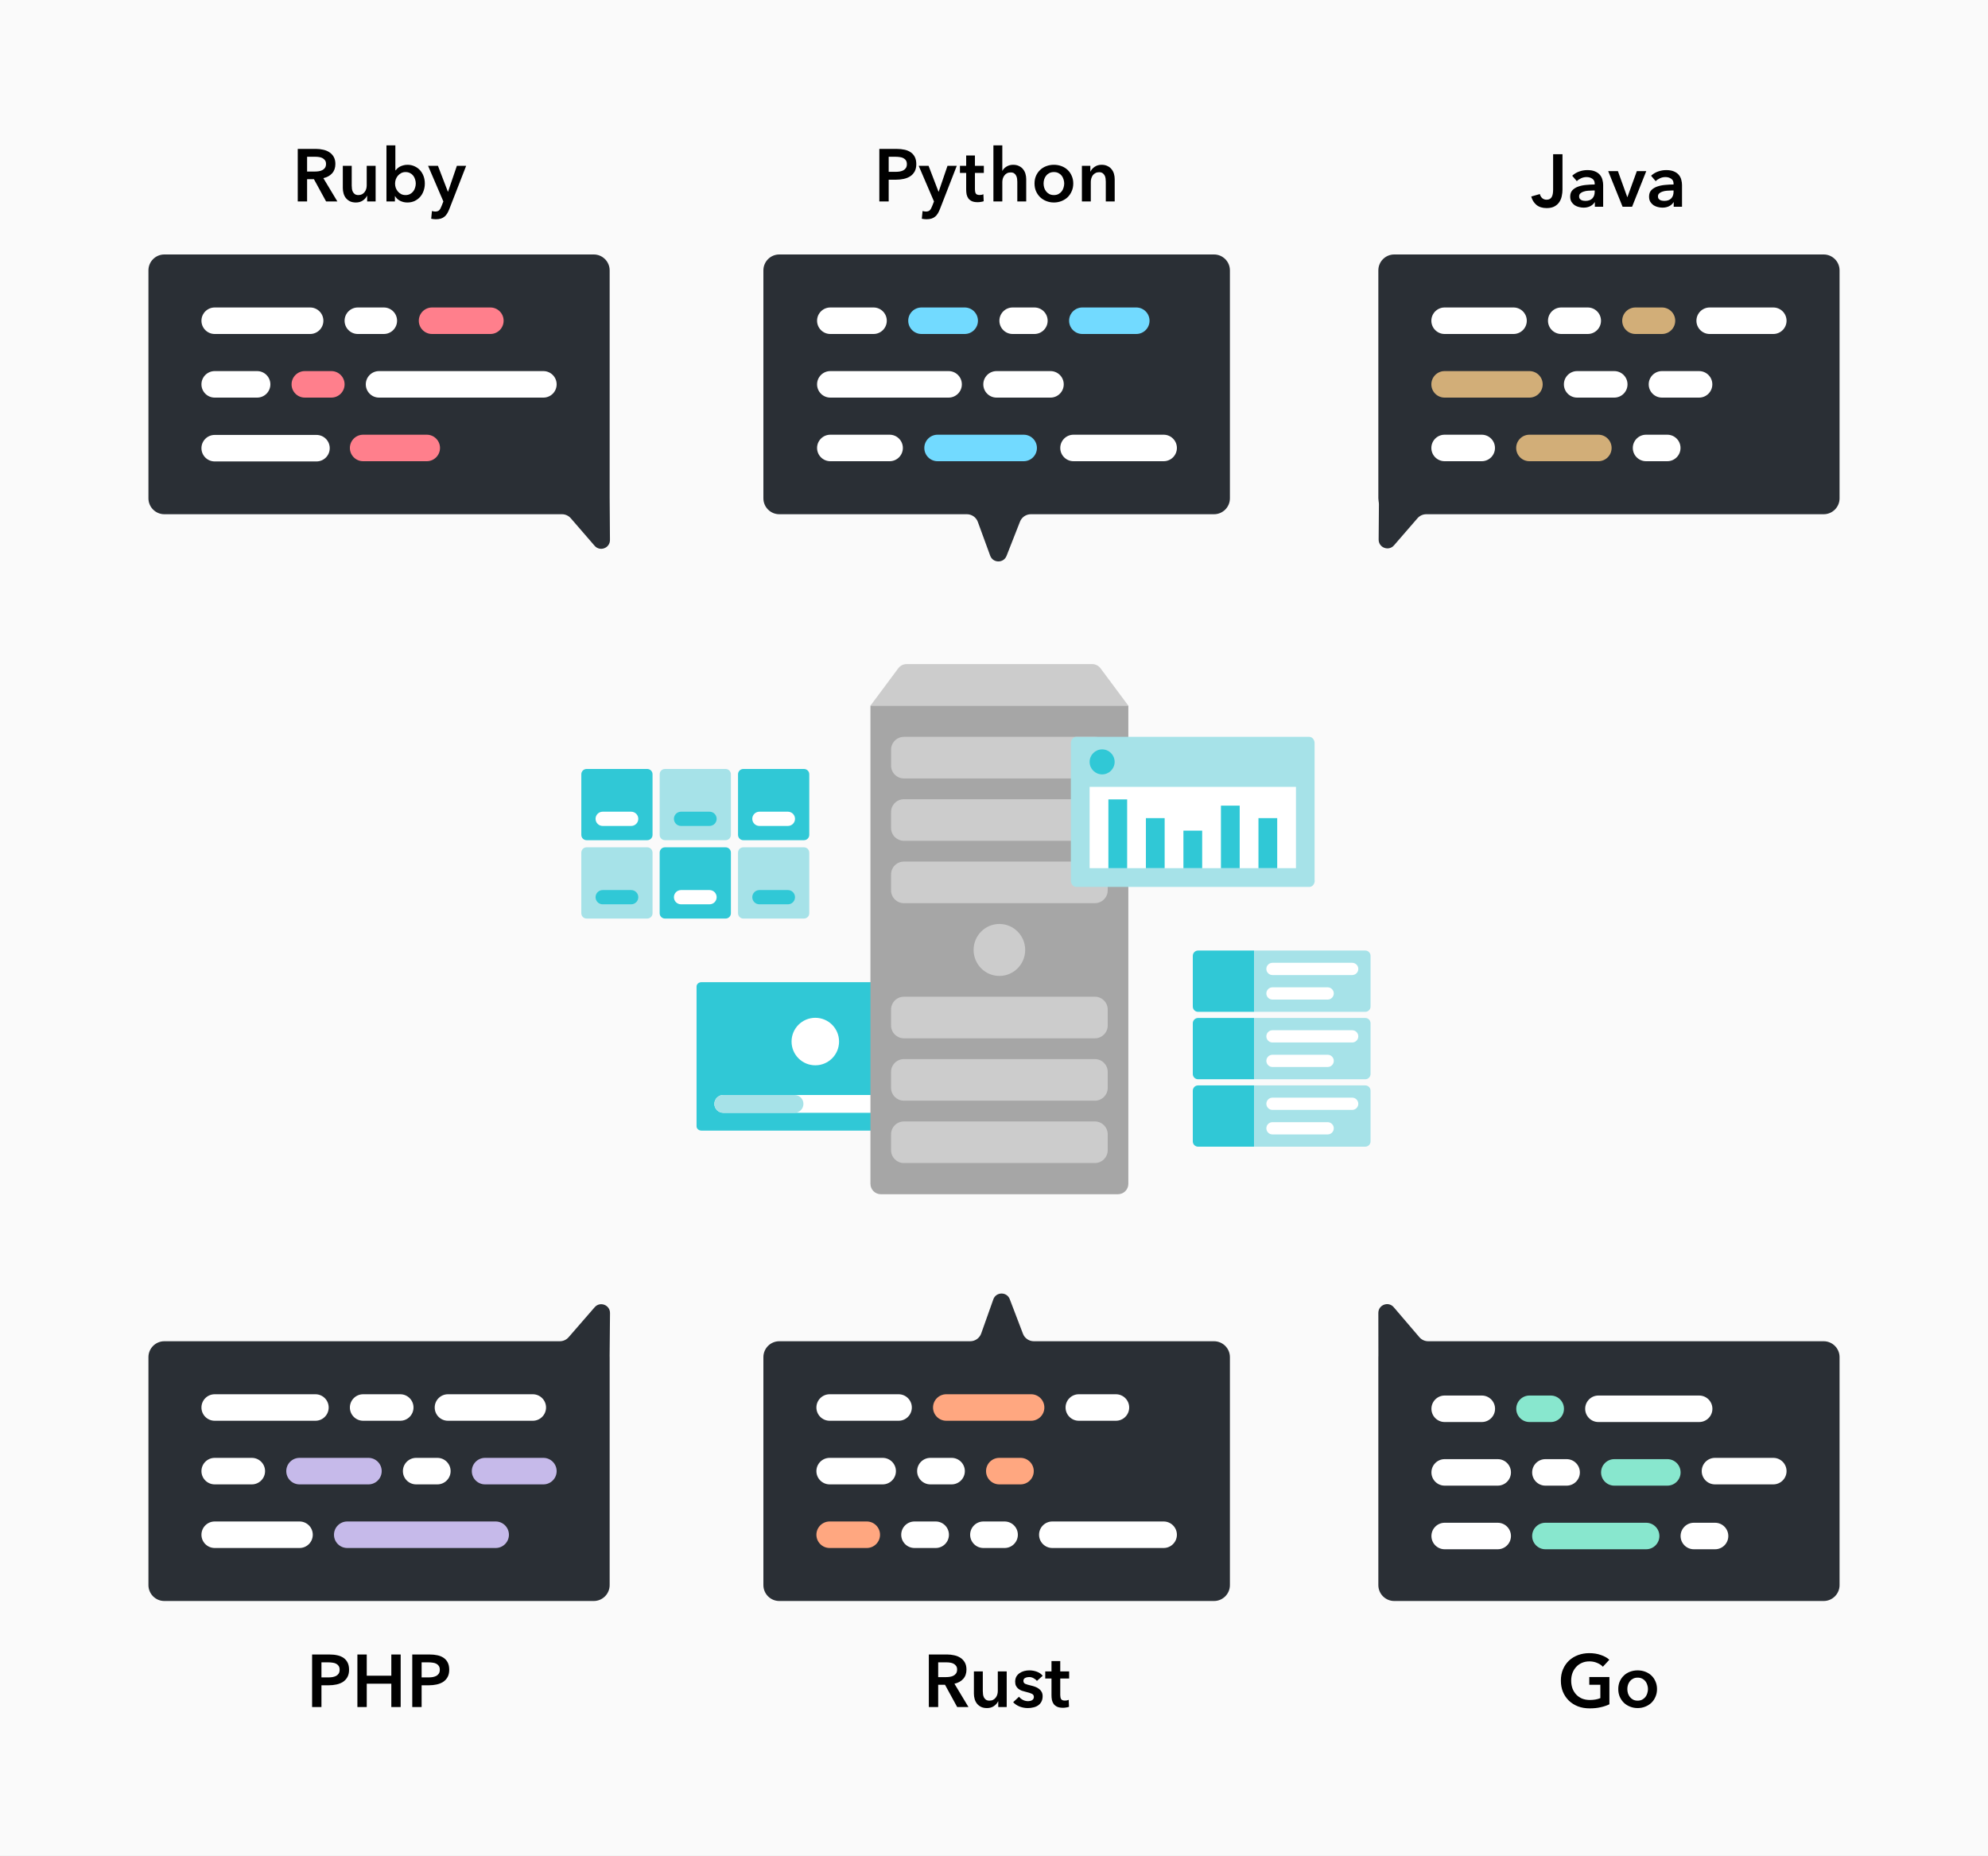
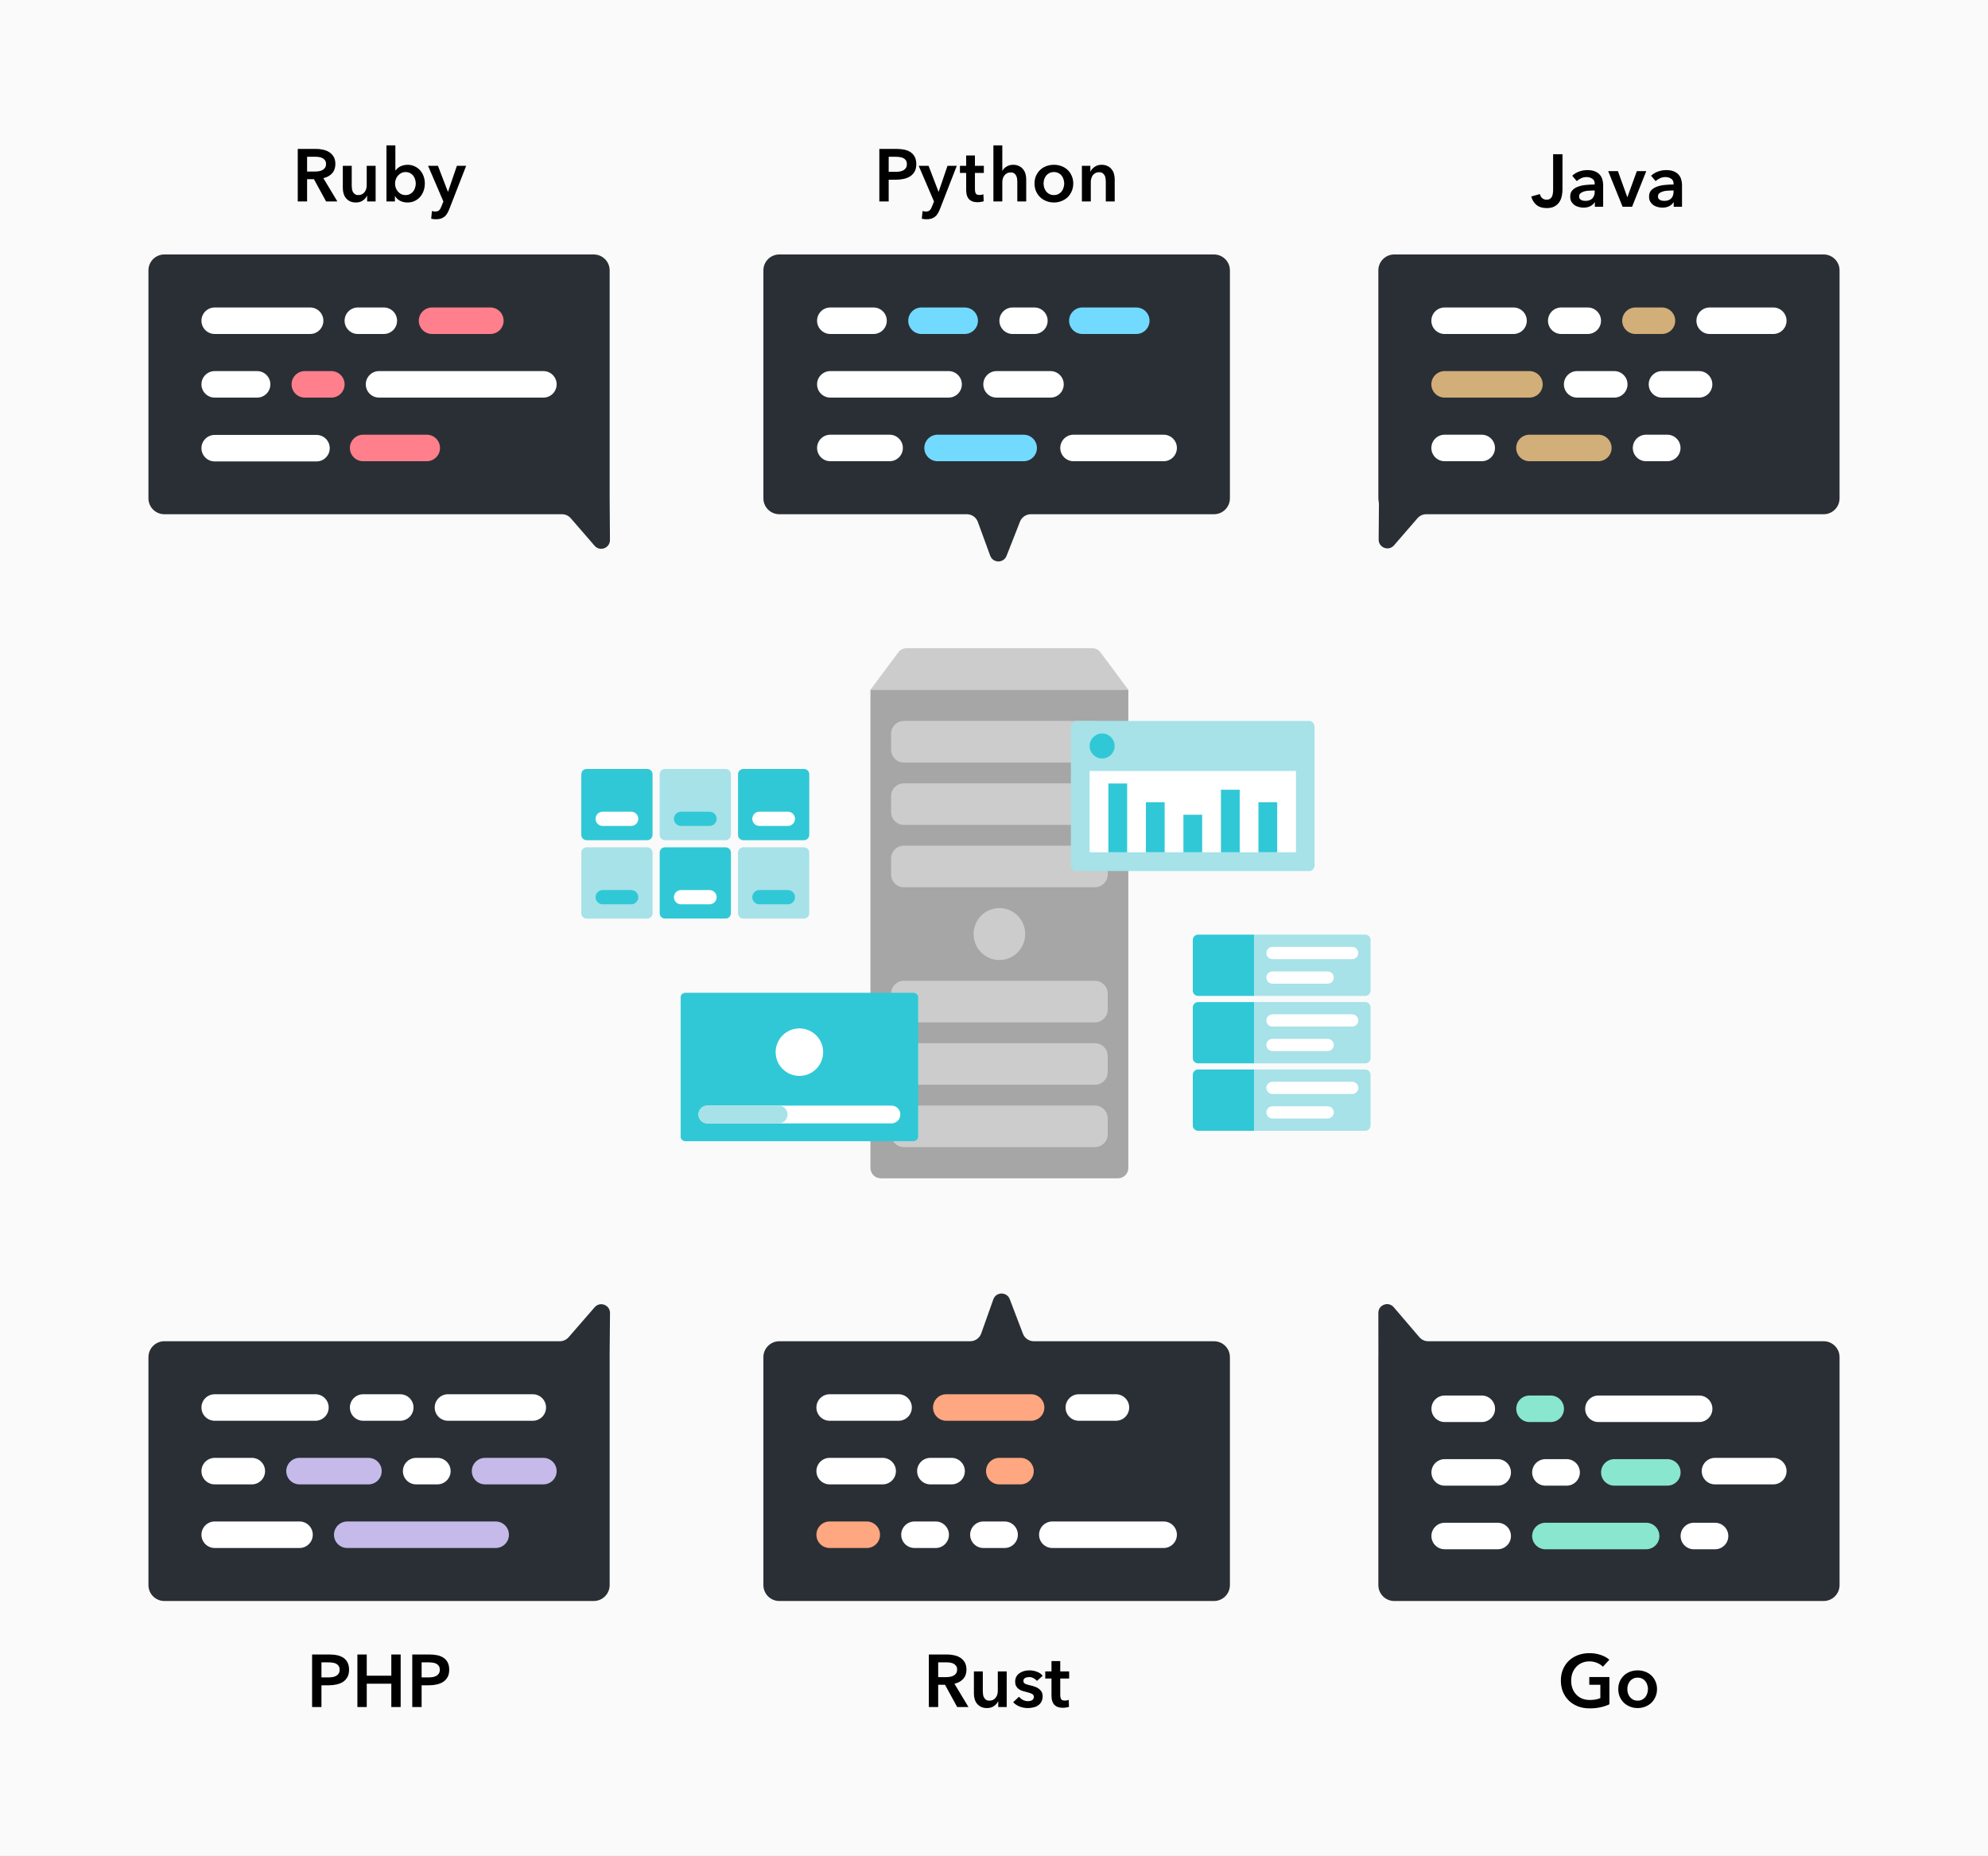
<svg xmlns="http://www.w3.org/2000/svg" width="375" height="350" viewBox="0 0 375 350" fill="none">
  <rect width="375" height="350" fill="#FAFAFA" />
  <path d="M56.165 28.088H59.609C60.076 28.088 60.529 28.139 60.967 28.242C61.406 28.335 61.793 28.494 62.129 28.718C62.475 28.942 62.75 29.236 62.955 29.6C63.161 29.964 63.263 30.407 63.263 30.93C63.263 31.649 63.058 32.237 62.647 32.694C62.246 33.142 61.695 33.445 60.995 33.604L63.641 38H61.513L59.217 33.8H57.929V38H56.165V28.088ZM59.371 32.358C59.623 32.358 59.875 32.339 60.127 32.302C60.379 32.265 60.603 32.195 60.799 32.092C61.005 31.989 61.173 31.845 61.303 31.658C61.434 31.462 61.499 31.215 61.499 30.916C61.499 30.645 61.439 30.426 61.317 30.258C61.196 30.081 61.042 29.941 60.855 29.838C60.669 29.735 60.454 29.665 60.211 29.628C59.978 29.591 59.749 29.572 59.525 29.572H57.929V32.358H59.371ZM70.854 38H69.258V36.922H69.23C69.081 37.258 68.819 37.557 68.446 37.818C68.082 38.07 67.648 38.196 67.144 38.196C66.705 38.196 66.327 38.121 66.01 37.972C65.702 37.813 65.445 37.608 65.24 37.356C65.044 37.104 64.899 36.815 64.806 36.488C64.713 36.161 64.666 35.825 64.666 35.48V31.28H66.346V35.004C66.346 35.2 66.36 35.405 66.388 35.62C66.416 35.835 66.477 36.031 66.57 36.208C66.663 36.376 66.789 36.516 66.948 36.628C67.116 36.74 67.335 36.796 67.606 36.796C67.867 36.796 68.096 36.745 68.292 36.642C68.497 36.53 68.66 36.39 68.782 36.222C68.912 36.054 69.01 35.863 69.076 35.648C69.141 35.424 69.174 35.2 69.174 34.976V31.28H70.854V38ZM74.578 27.416V32.134H74.62C74.704 32.022 74.812 31.905 74.942 31.784C75.073 31.663 75.227 31.551 75.404 31.448C75.591 31.345 75.806 31.261 76.048 31.196C76.291 31.121 76.566 31.084 76.874 31.084C77.35 31.084 77.789 31.177 78.19 31.364C78.592 31.541 78.937 31.789 79.226 32.106C79.516 32.423 79.74 32.797 79.898 33.226C80.057 33.655 80.136 34.117 80.136 34.612C80.136 35.107 80.057 35.573 79.898 36.012C79.749 36.441 79.53 36.819 79.24 37.146C78.96 37.463 78.615 37.72 78.204 37.916C77.803 38.103 77.346 38.196 76.832 38.196C76.356 38.196 75.908 38.093 75.488 37.888C75.078 37.683 74.756 37.384 74.522 36.992H74.494V38H72.898V27.416H74.578ZM78.428 34.612C78.428 34.351 78.386 34.094 78.302 33.842C78.228 33.581 78.111 33.347 77.952 33.142C77.794 32.937 77.593 32.773 77.35 32.652C77.108 32.521 76.823 32.456 76.496 32.456C76.188 32.456 75.913 32.521 75.67 32.652C75.428 32.783 75.218 32.951 75.04 33.156C74.872 33.361 74.742 33.595 74.648 33.856C74.564 34.117 74.522 34.379 74.522 34.64C74.522 34.901 74.564 35.163 74.648 35.424C74.742 35.676 74.872 35.905 75.04 36.11C75.218 36.315 75.428 36.483 75.67 36.614C75.913 36.735 76.188 36.796 76.496 36.796C76.823 36.796 77.108 36.731 77.35 36.6C77.593 36.469 77.794 36.301 77.952 36.096C78.111 35.891 78.228 35.657 78.302 35.396C78.386 35.135 78.428 34.873 78.428 34.612ZM80.749 31.28H82.611L84.487 36.166H84.515L86.181 31.28H87.931L84.753 39.442C84.632 39.75 84.501 40.021 84.361 40.254C84.221 40.497 84.053 40.697 83.857 40.856C83.661 41.024 83.428 41.15 83.157 41.234C82.896 41.318 82.578 41.36 82.205 41.36C82.065 41.36 81.92 41.351 81.771 41.332C81.631 41.323 81.486 41.299 81.337 41.262L81.477 39.806C81.589 39.843 81.696 39.867 81.799 39.876C81.911 39.895 82.014 39.904 82.107 39.904C82.284 39.904 82.434 39.881 82.555 39.834C82.676 39.797 82.779 39.731 82.863 39.638C82.947 39.554 83.022 39.447 83.087 39.316C83.152 39.185 83.222 39.031 83.297 38.854L83.633 38L80.749 31.28Z" fill="black" />
  <path d="M58.872 312.088H62.106C62.676 312.088 63.189 312.139 63.646 312.242C64.104 312.345 64.496 312.513 64.822 312.746C65.149 312.979 65.401 313.278 65.578 313.642C65.756 314.006 65.844 314.445 65.844 314.958C65.844 315.509 65.742 315.971 65.536 316.344C65.331 316.717 65.051 317.021 64.696 317.254C64.351 317.478 63.945 317.641 63.478 317.744C63.012 317.847 62.517 317.898 61.994 317.898H60.636V322H58.872V312.088ZM61.868 316.414C62.158 316.414 62.433 316.395 62.694 316.358C62.956 316.311 63.189 316.237 63.394 316.134C63.6 316.022 63.763 315.873 63.884 315.686C64.006 315.499 64.066 315.257 64.066 314.958C64.066 314.669 64.006 314.435 63.884 314.258C63.763 314.071 63.6 313.927 63.394 313.824C63.198 313.721 62.97 313.656 62.708 313.628C62.456 313.591 62.195 313.572 61.924 313.572H60.636V316.414H61.868ZM67.417 312.088H69.181V316.092H73.815V312.088H75.579V322H73.815V317.604H69.181V322H67.417V312.088ZM77.767 312.088H81.001C81.57 312.088 82.084 312.139 82.541 312.242C82.998 312.345 83.39 312.513 83.717 312.746C84.043 312.979 84.296 313.278 84.473 313.642C84.65 314.006 84.739 314.445 84.739 314.958C84.739 315.509 84.636 315.971 84.431 316.344C84.225 316.717 83.945 317.021 83.591 317.254C83.246 317.478 82.84 317.641 82.373 317.744C81.906 317.847 81.412 317.898 80.889 317.898H79.531V322H77.767V312.088ZM80.763 316.414C81.052 316.414 81.328 316.395 81.589 316.358C81.85 316.311 82.084 316.237 82.289 316.134C82.494 316.022 82.657 315.873 82.779 315.686C82.9 315.499 82.961 315.257 82.961 314.958C82.961 314.669 82.9 314.435 82.779 314.258C82.657 314.071 82.494 313.927 82.289 313.824C82.093 313.721 81.864 313.656 81.603 313.628C81.351 313.591 81.09 313.572 80.819 313.572H79.531V316.414H80.763Z" fill="black" />
  <path d="M165.871 28.088H169.105C169.674 28.088 170.188 28.139 170.645 28.242C171.102 28.345 171.494 28.513 171.821 28.746C172.148 28.979 172.4 29.278 172.577 29.642C172.754 30.006 172.843 30.445 172.843 30.958C172.843 31.509 172.74 31.971 172.535 32.344C172.33 32.717 172.05 33.021 171.695 33.254C171.35 33.478 170.944 33.641 170.477 33.744C170.01 33.847 169.516 33.898 168.993 33.898H167.635V38H165.871V28.088ZM168.867 32.414C169.156 32.414 169.432 32.395 169.693 32.358C169.954 32.311 170.188 32.237 170.393 32.134C170.598 32.022 170.762 31.873 170.883 31.686C171.004 31.499 171.065 31.257 171.065 30.958C171.065 30.669 171.004 30.435 170.883 30.258C170.762 30.071 170.598 29.927 170.393 29.824C170.197 29.721 169.968 29.656 169.707 29.628C169.455 29.591 169.194 29.572 168.923 29.572H167.635V32.414H168.867ZM173.296 31.28H175.158L177.034 36.166H177.062L178.728 31.28H180.478L177.3 39.442C177.179 39.75 177.048 40.021 176.908 40.254C176.768 40.497 176.6 40.697 176.404 40.856C176.208 41.024 175.975 41.15 175.704 41.234C175.443 41.318 175.126 41.36 174.752 41.36C174.612 41.36 174.468 41.351 174.318 41.332C174.178 41.323 174.034 41.299 173.884 41.262L174.024 39.806C174.136 39.843 174.244 39.867 174.346 39.876C174.458 39.895 174.561 39.904 174.654 39.904C174.832 39.904 174.981 39.881 175.102 39.834C175.224 39.797 175.326 39.731 175.41 39.638C175.494 39.554 175.569 39.447 175.634 39.316C175.7 39.185 175.77 39.031 175.844 38.854L176.18 38L173.296 31.28ZM181.076 32.624V31.28H182.252V29.334H183.904V31.28H185.584V32.624H183.904V35.746C183.904 36.045 183.955 36.292 184.058 36.488C184.17 36.684 184.413 36.782 184.786 36.782C184.898 36.782 185.019 36.773 185.15 36.754C185.281 36.726 185.397 36.689 185.5 36.642L185.556 37.958C185.407 38.014 185.229 38.056 185.024 38.084C184.819 38.121 184.623 38.14 184.436 38.14C183.988 38.14 183.624 38.079 183.344 37.958C183.064 37.827 182.84 37.655 182.672 37.44C182.513 37.216 182.401 36.964 182.336 36.684C182.28 36.395 182.252 36.087 182.252 35.76V32.624H181.076ZM191.098 31.084C191.536 31.084 191.91 31.163 192.218 31.322C192.535 31.471 192.792 31.672 192.988 31.924C193.193 32.176 193.342 32.465 193.436 32.792C193.529 33.119 193.576 33.455 193.576 33.8V38H191.896V34.304C191.896 34.108 191.882 33.907 191.854 33.702C191.826 33.487 191.765 33.296 191.672 33.128C191.588 32.951 191.462 32.806 191.294 32.694C191.135 32.582 190.92 32.526 190.65 32.526C190.379 32.526 190.146 32.577 189.95 32.68C189.754 32.783 189.59 32.923 189.46 33.1C189.329 33.268 189.231 33.459 189.166 33.674C189.1 33.889 189.068 34.108 189.068 34.332V38H187.388V27.416H189.068V32.218H189.096C189.161 32.078 189.254 31.943 189.376 31.812C189.506 31.672 189.656 31.551 189.824 31.448C189.992 31.336 190.183 31.247 190.398 31.182C190.612 31.117 190.846 31.084 191.098 31.084ZM195.144 34.612C195.144 34.08 195.237 33.599 195.424 33.17C195.62 32.731 195.881 32.358 196.208 32.05C196.534 31.742 196.922 31.504 197.37 31.336C197.818 31.168 198.294 31.084 198.798 31.084C199.302 31.084 199.778 31.168 200.226 31.336C200.674 31.504 201.061 31.742 201.388 32.05C201.714 32.358 201.971 32.731 202.158 33.17C202.354 33.599 202.452 34.08 202.452 34.612C202.452 35.144 202.354 35.629 202.158 36.068C201.971 36.507 201.714 36.885 201.388 37.202C201.061 37.51 200.674 37.753 200.226 37.93C199.778 38.107 199.302 38.196 198.798 38.196C198.294 38.196 197.818 38.107 197.37 37.93C196.922 37.753 196.534 37.51 196.208 37.202C195.881 36.885 195.62 36.507 195.424 36.068C195.237 35.629 195.144 35.144 195.144 34.612ZM196.852 34.612C196.852 34.873 196.889 35.135 196.964 35.396C197.048 35.657 197.169 35.891 197.328 36.096C197.486 36.301 197.687 36.469 197.93 36.6C198.172 36.731 198.462 36.796 198.798 36.796C199.134 36.796 199.423 36.731 199.666 36.6C199.908 36.469 200.109 36.301 200.268 36.096C200.426 35.891 200.543 35.657 200.618 35.396C200.702 35.135 200.744 34.873 200.744 34.612C200.744 34.351 200.702 34.094 200.618 33.842C200.543 33.581 200.426 33.347 200.268 33.142C200.109 32.937 199.908 32.773 199.666 32.652C199.423 32.521 199.134 32.456 198.798 32.456C198.462 32.456 198.172 32.521 197.93 32.652C197.687 32.773 197.486 32.937 197.328 33.142C197.169 33.347 197.048 33.581 196.964 33.842C196.889 34.094 196.852 34.351 196.852 34.612ZM204.08 31.28H205.676V32.358H205.704C205.854 32.022 206.11 31.728 206.474 31.476C206.848 31.215 207.286 31.084 207.79 31.084C208.229 31.084 208.602 31.163 208.91 31.322C209.228 31.471 209.484 31.672 209.68 31.924C209.886 32.176 210.035 32.465 210.128 32.792C210.222 33.119 210.268 33.455 210.268 33.8V38H208.588V34.276C208.588 34.08 208.574 33.875 208.546 33.66C208.518 33.445 208.458 33.254 208.364 33.086C208.271 32.909 208.14 32.764 207.972 32.652C207.814 32.54 207.599 32.484 207.328 32.484C207.058 32.484 206.824 32.54 206.628 32.652C206.432 32.755 206.269 32.89 206.138 33.058C206.017 33.226 205.924 33.422 205.858 33.646C205.793 33.861 205.76 34.08 205.76 34.304V38H204.08V31.28Z" fill="black" />
  <path d="M175.208 312.088H178.652C179.119 312.088 179.572 312.139 180.01 312.242C180.449 312.335 180.836 312.494 181.172 312.718C181.518 312.942 181.793 313.236 181.998 313.6C182.204 313.964 182.306 314.407 182.306 314.93C182.306 315.649 182.101 316.237 181.69 316.694C181.289 317.142 180.738 317.445 180.038 317.604L182.684 322H180.556L178.26 317.8H176.972V322H175.208V312.088ZM178.414 316.358C178.666 316.358 178.918 316.339 179.17 316.302C179.422 316.265 179.646 316.195 179.842 316.092C180.048 315.989 180.216 315.845 180.346 315.658C180.477 315.462 180.542 315.215 180.542 314.916C180.542 314.645 180.482 314.426 180.36 314.258C180.239 314.081 180.085 313.941 179.898 313.838C179.712 313.735 179.497 313.665 179.254 313.628C179.021 313.591 178.792 313.572 178.568 313.572H176.972V316.358H178.414ZM189.897 322H188.301V320.922H188.273C188.124 321.258 187.862 321.557 187.489 321.818C187.125 322.07 186.691 322.196 186.187 322.196C185.748 322.196 185.37 322.121 185.053 321.972C184.745 321.813 184.488 321.608 184.283 321.356C184.087 321.104 183.942 320.815 183.849 320.488C183.756 320.161 183.709 319.825 183.709 319.48V315.28H185.389V319.004C185.389 319.2 185.403 319.405 185.431 319.62C185.459 319.835 185.52 320.031 185.613 320.208C185.706 320.376 185.832 320.516 185.991 320.628C186.159 320.74 186.378 320.796 186.649 320.796C186.91 320.796 187.139 320.745 187.335 320.642C187.54 320.53 187.704 320.39 187.825 320.222C187.956 320.054 188.054 319.863 188.119 319.648C188.184 319.424 188.217 319.2 188.217 318.976V315.28H189.897V322ZM195.595 317.072C195.446 316.876 195.241 316.708 194.979 316.568C194.718 316.419 194.433 316.344 194.125 316.344C193.855 316.344 193.607 316.4 193.383 316.512C193.159 316.624 193.047 316.811 193.047 317.072C193.047 317.333 193.169 317.52 193.411 317.632C193.663 317.735 194.027 317.842 194.503 317.954C194.755 318.01 195.007 318.085 195.259 318.178C195.521 318.271 195.754 318.397 195.959 318.556C196.174 318.705 196.347 318.897 196.477 319.13C196.608 319.354 196.673 319.629 196.673 319.956C196.673 320.367 196.594 320.717 196.435 321.006C196.286 321.286 196.081 321.515 195.819 321.692C195.567 321.869 195.269 321.995 194.923 322.07C194.587 322.154 194.237 322.196 193.873 322.196C193.351 322.196 192.842 322.103 192.347 321.916C191.853 321.72 191.442 321.445 191.115 321.09L192.221 320.054C192.408 320.297 192.651 320.497 192.949 320.656C193.248 320.815 193.579 320.894 193.943 320.894C194.065 320.894 194.186 320.88 194.307 320.852C194.438 320.824 194.555 320.782 194.657 320.726C194.769 320.661 194.858 320.577 194.923 320.474C194.989 320.371 195.021 320.245 195.021 320.096C195.021 319.816 194.891 319.615 194.629 319.494C194.377 319.373 193.995 319.251 193.481 319.13C193.229 319.074 192.982 319.004 192.739 318.92C192.506 318.827 192.296 318.71 192.109 318.57C191.923 318.421 191.773 318.239 191.661 318.024C191.549 317.809 191.493 317.543 191.493 317.226C191.493 316.853 191.568 316.531 191.717 316.26C191.876 315.989 192.081 315.77 192.333 315.602C192.585 315.425 192.87 315.294 193.187 315.21C193.505 315.126 193.831 315.084 194.167 315.084C194.653 315.084 195.124 315.168 195.581 315.336C196.048 315.504 196.417 315.761 196.687 316.106L195.595 317.072ZM197.168 316.624V315.28H198.344V313.334H199.996V315.28H201.676V316.624H199.996V319.746C199.996 320.045 200.047 320.292 200.15 320.488C200.262 320.684 200.505 320.782 200.878 320.782C200.99 320.782 201.111 320.773 201.242 320.754C201.373 320.726 201.489 320.689 201.592 320.642L201.648 321.958C201.499 322.014 201.321 322.056 201.116 322.084C200.911 322.121 200.715 322.14 200.528 322.14C200.08 322.14 199.716 322.079 199.436 321.958C199.156 321.827 198.932 321.655 198.764 321.44C198.605 321.216 198.493 320.964 198.428 320.684C198.372 320.395 198.344 320.087 198.344 319.76V316.624H197.168Z" fill="black" />
  <path d="M294.733 35.794C294.733 36.158 294.691 36.541 294.607 36.942C294.532 37.343 294.387 37.717 294.173 38.062C293.958 38.407 293.655 38.692 293.263 38.916C292.871 39.14 292.367 39.252 291.751 39.252C290.948 39.252 290.304 39.051 289.819 38.65C289.343 38.249 289.016 37.721 288.839 37.068L290.463 36.606C290.547 36.933 290.701 37.194 290.925 37.39C291.149 37.577 291.415 37.67 291.723 37.67C291.975 37.67 292.18 37.623 292.339 37.53C292.507 37.437 292.633 37.306 292.717 37.138C292.81 36.961 292.875 36.755 292.913 36.522C292.95 36.279 292.969 36.018 292.969 35.738V29.088H294.733V35.794ZM300.839 38.146H300.797C300.629 38.445 300.359 38.692 299.985 38.888C299.612 39.075 299.187 39.168 298.711 39.168C298.441 39.168 298.156 39.131 297.857 39.056C297.568 38.991 297.297 38.879 297.045 38.72C296.803 38.552 296.597 38.337 296.429 38.076C296.271 37.805 296.191 37.474 296.191 37.082C296.191 36.578 296.331 36.177 296.611 35.878C296.901 35.579 297.269 35.351 297.717 35.192C298.165 35.033 298.66 34.931 299.201 34.884C299.752 34.828 300.289 34.8 300.811 34.8V34.632C300.811 34.212 300.657 33.904 300.349 33.708C300.051 33.503 299.691 33.4 299.271 33.4C298.917 33.4 298.576 33.475 298.249 33.624C297.923 33.773 297.652 33.955 297.437 34.17L296.569 33.148C296.952 32.793 297.391 32.527 297.885 32.35C298.389 32.173 298.898 32.084 299.411 32.084C300.009 32.084 300.499 32.168 300.881 32.336C301.273 32.504 301.581 32.723 301.805 32.994C302.029 33.265 302.183 33.568 302.267 33.904C302.361 34.24 302.407 34.576 302.407 34.912V39H300.839V38.146ZM300.811 35.934H300.433C300.163 35.934 299.878 35.948 299.579 35.976C299.281 35.995 299.005 36.046 298.753 36.13C298.501 36.205 298.291 36.317 298.123 36.466C297.955 36.606 297.871 36.802 297.871 37.054C297.871 37.213 297.904 37.348 297.969 37.46C298.044 37.563 298.137 37.647 298.249 37.712C298.361 37.777 298.487 37.824 298.627 37.852C298.767 37.88 298.907 37.894 299.047 37.894C299.626 37.894 300.065 37.74 300.363 37.432C300.662 37.124 300.811 36.704 300.811 36.172V35.934ZM303.356 32.28H305.19L306.954 37.18H306.982L308.76 32.28H310.538L307.864 39H306.072L303.356 32.28ZM315.714 38.146H315.672C315.504 38.445 315.234 38.692 314.86 38.888C314.487 39.075 314.062 39.168 313.586 39.168C313.316 39.168 313.031 39.131 312.732 39.056C312.443 38.991 312.172 38.879 311.92 38.72C311.678 38.552 311.472 38.337 311.304 38.076C311.146 37.805 311.066 37.474 311.066 37.082C311.066 36.578 311.206 36.177 311.486 35.878C311.776 35.579 312.144 35.351 312.592 35.192C313.04 35.033 313.535 34.931 314.076 34.884C314.627 34.828 315.164 34.8 315.686 34.8V34.632C315.686 34.212 315.532 33.904 315.224 33.708C314.926 33.503 314.566 33.4 314.146 33.4C313.792 33.4 313.451 33.475 313.124 33.624C312.798 33.773 312.527 33.955 312.312 34.17L311.444 33.148C311.827 32.793 312.266 32.527 312.76 32.35C313.264 32.173 313.773 32.084 314.286 32.084C314.884 32.084 315.374 32.168 315.756 32.336C316.148 32.504 316.456 32.723 316.68 32.994C316.904 33.265 317.058 33.568 317.142 33.904C317.236 34.24 317.282 34.576 317.282 34.912V39H315.714V38.146ZM315.686 35.934H315.308C315.038 35.934 314.753 35.948 314.454 35.976C314.156 35.995 313.88 36.046 313.628 36.13C313.376 36.205 313.166 36.317 312.998 36.466C312.83 36.606 312.746 36.802 312.746 37.054C312.746 37.213 312.779 37.348 312.844 37.46C312.919 37.563 313.012 37.647 313.124 37.712C313.236 37.777 313.362 37.824 313.502 37.852C313.642 37.88 313.782 37.894 313.922 37.894C314.501 37.894 314.94 37.74 315.238 37.432C315.537 37.124 315.686 36.704 315.686 36.172V35.934Z" fill="black" />
  <path d="M303.585 321.482C303.081 321.725 302.526 321.911 301.919 322.042C301.322 322.182 300.631 322.252 299.847 322.252C299.045 322.252 298.312 322.126 297.649 321.874C296.987 321.613 296.417 321.253 295.941 320.796C295.465 320.329 295.092 319.779 294.821 319.144C294.56 318.5 294.429 317.791 294.429 317.016C294.429 316.223 294.565 315.509 294.835 314.874C295.115 314.23 295.493 313.684 295.969 313.236C296.455 312.788 297.024 312.443 297.677 312.2C298.331 311.957 299.04 311.836 299.805 311.836C300.599 311.836 301.322 311.953 301.975 312.186C302.638 312.41 303.17 312.709 303.571 313.082L302.353 314.398C302.101 314.118 301.747 313.88 301.289 313.684C300.841 313.488 300.351 313.39 299.819 313.39C299.297 313.39 298.821 313.483 298.391 313.67C297.971 313.857 297.612 314.113 297.313 314.44C297.015 314.767 296.781 315.149 296.613 315.588C296.455 316.027 296.375 316.503 296.375 317.016C296.375 317.548 296.455 318.038 296.613 318.486C296.781 318.925 297.015 319.307 297.313 319.634C297.621 319.961 297.99 320.217 298.419 320.404C298.858 320.581 299.353 320.67 299.903 320.67C300.659 320.67 301.317 320.553 301.877 320.32V317.8H299.791V316.344H303.585V321.482ZM305.258 318.612C305.258 318.08 305.351 317.599 305.538 317.17C305.734 316.731 305.995 316.358 306.322 316.05C306.648 315.742 307.036 315.504 307.484 315.336C307.932 315.168 308.408 315.084 308.912 315.084C309.416 315.084 309.892 315.168 310.34 315.336C310.788 315.504 311.175 315.742 311.502 316.05C311.828 316.358 312.085 316.731 312.272 317.17C312.468 317.599 312.566 318.08 312.566 318.612C312.566 319.144 312.468 319.629 312.272 320.068C312.085 320.507 311.828 320.885 311.502 321.202C311.175 321.51 310.788 321.753 310.34 321.93C309.892 322.107 309.416 322.196 308.912 322.196C308.408 322.196 307.932 322.107 307.484 321.93C307.036 321.753 306.648 321.51 306.322 321.202C305.995 320.885 305.734 320.507 305.538 320.068C305.351 319.629 305.258 319.144 305.258 318.612ZM306.966 318.612C306.966 318.873 307.003 319.135 307.078 319.396C307.162 319.657 307.283 319.891 307.442 320.096C307.6 320.301 307.801 320.469 308.044 320.6C308.286 320.731 308.576 320.796 308.912 320.796C309.248 320.796 309.537 320.731 309.78 320.6C310.022 320.469 310.223 320.301 310.382 320.096C310.54 319.891 310.657 319.657 310.732 319.396C310.816 319.135 310.858 318.873 310.858 318.612C310.858 318.351 310.816 318.094 310.732 317.842C310.657 317.581 310.54 317.347 310.382 317.142C310.223 316.937 310.022 316.773 309.78 316.652C309.537 316.521 309.248 316.456 308.912 316.456C308.576 316.456 308.286 316.521 308.044 316.652C307.801 316.773 307.6 316.937 307.442 317.142C307.283 317.347 307.162 317.581 307.078 317.842C307.003 318.094 306.966 318.351 306.966 318.612Z" fill="black" />
  <path fill-rule="evenodd" clip-rule="evenodd" d="M263 48C261.343 48 260 49.343 260 51V94C260 94.172 260.015 94.342 260.043 94.506C260.077 94.709 260.109 94.912 260.108 95.117L260.057 101.779C260.046 103.312 261.949 104.029 262.952 102.871L267.38 97.759C267.798 97.277 268.404 97 269.042 97H344C345.657 97 347 95.657 347 94V51C347 49.343 345.657 48 344 48H263Z" fill="#2A2F35" />
  <rect x="320" y="58" width="17" height="5" rx="2.5" fill="white" />
  <rect x="270" y="58" width="18" height="5" rx="2.5" fill="white" />
  <rect x="286" y="82" width="18" height="5" rx="2.5" fill="#D2AE78" />
  <rect x="270" y="70" width="21" height="5" rx="2.5" fill="#D2AE78" />
  <rect x="311" y="70" width="12" height="5" rx="2.5" fill="white" />
  <rect x="270" y="82" width="12" height="5" rx="2.5" fill="white" />
  <rect x="306" y="58" width="10" height="5" rx="2.5" fill="#D2AE78" />
  <rect x="292" y="58" width="10" height="5" rx="2.5" fill="white" />
  <rect x="308" y="82" width="9" height="5" rx="2.5" fill="white" />
  <rect x="295" y="70" width="12" height="5" rx="2.5" fill="white" />
  <path fill-rule="evenodd" clip-rule="evenodd" d="M269.404 253C268.761 253 268.151 252.719 267.733 252.23L262.902 246.58C261.906 245.416 259.998 246.121 260 247.654L260.009 255.76C260.003 255.839 260 255.919 260 256V299C260 300.657 261.343 302 263 302H344C345.657 302 347 300.657 347 299V256C347 254.343 345.657 253 344 253H269.404Z" fill="#2A2F35" />
  <rect x="321" y="275" width="16" height="5" rx="2.5" fill="white" />
  <rect x="270.014" y="275.24" width="15" height="5" rx="2.5" fill="white" />
  <rect x="270.014" y="263.24" width="12" height="5" rx="2.5" fill="white" />
  <rect x="299.014" y="263.24" width="24" height="5" rx="2.5" fill="white" />
  <rect x="289.014" y="287.24" width="24" height="5" rx="2.5" fill="#88E7CE" />
  <rect x="270.014" y="287.24" width="15" height="5" rx="2.5" fill="white" />
  <rect x="302.014" y="275.24" width="15" height="5" rx="2.5" fill="#88E7CE" />
  <rect x="289.014" y="275.24" width="9" height="5" rx="2.5" fill="white" />
  <rect x="317.014" y="287.24" width="9" height="5" rx="2.5" fill="white" />
  <rect x="286.014" y="263.24" width="9" height="5" rx="2.5" fill="#88E7CE" />
  <path fill-rule="evenodd" clip-rule="evenodd" d="M147 48C145.343 48 144 49.343 144 51V94C144 95.657 145.343 97 147 97H182.383C183.307 97 184.132 97.577 184.45 98.444L186.781 104.82C187.303 106.246 189.311 106.27 189.867 104.857L192.405 98.395C192.736 97.554 193.548 97 194.453 97H229C230.657 97 232 95.657 232 94V51C232 49.343 230.657 48 229 48H147Z" fill="#2A2F35" />
  <rect x="201.667" y="58" width="15.172" height="5" rx="2.5" fill="#72DAFF" />
  <rect x="154.126" y="58" width="13.149" height="5" rx="2.5" fill="white" />
  <rect x="154.126" y="70" width="27.31" height="5" rx="2.5" fill="white" />
  <rect x="185.483" y="70" width="15.172" height="5" rx="2.5" fill="white" />
  <rect x="154.126" y="82" width="16.184" height="5" rx="2.5" fill="white" />
  <rect x="188.517" y="58" width="9.103" height="5" rx="2.5" fill="white" />
  <rect x="174.356" y="82" width="21.241" height="5" rx="2.5" fill="#72DAFF" />
  <rect x="200" y="82" width="22" height="5" rx="2.5" fill="white" />
  <rect x="171.322" y="58" width="13.149" height="5" rx="2.5" fill="#72DAFF" />
  <path fill-rule="evenodd" clip-rule="evenodd" d="M195.016 253C194.104 253 193.286 252.437 192.961 251.585L190.47 245.061C189.922 243.629 187.887 243.652 187.373 245.097L185.085 251.537C184.773 252.414 183.943 253 183.012 253H147C145.343 253 144 254.343 144 256V299C144 300.657 145.343 302 147 302H229C230.657 302 232 300.657 232 299V256C232 254.343 230.657 253 229 253H195.016Z" fill="#2A2F35" />
  <rect x="154" y="275" width="15" height="5" rx="2.5" fill="white" />
  <rect x="154" y="263" width="18" height="5" rx="2.5" fill="white" />
  <rect x="201" y="263" width="12" height="5" rx="2.5" fill="white" />
  <rect x="154" y="287" width="12" height="5" rx="2.5" fill="#FFA780" />
  <rect x="170" y="287" width="9" height="5" rx="2.5" fill="white" />
  <rect x="183" y="287" width="9" height="5" rx="2.5" fill="white" />
  <rect x="196" y="287" width="26" height="5" rx="2.5" fill="white" />
  <rect x="186" y="275" width="9" height="5" rx="2.5" fill="#FFA780" />
  <rect x="173" y="275" width="9" height="5" rx="2.5" fill="white" />
  <rect x="176" y="263" width="21" height="5" rx="2.5" fill="#FFA780" />
  <path fill-rule="evenodd" clip-rule="evenodd" d="M31 48C29.343 48 28 49.343 28 51V94C28 95.657 29.343 97 31 97H106.006C106.645 97 107.252 97.278 107.67 97.76L112.16 102.949C113.163 104.109 115.068 103.391 115.057 101.858L115 93.74V51C115 49.343 113.657 48 112 48H31Z" fill="#2A2F35" />
  <rect x="79" y="58" width="16" height="5" rx="2.5" fill="#FF7F8C" />
  <rect x="38" y="58" width="23" height="5" rx="2.5" fill="white" />
  <rect x="38" y="70" width="13" height="5" rx="2.5" fill="white" />
  <rect x="69" y="70" width="36" height="5" rx="2.5" fill="white" />
  <rect x="37.999" y="82.041" width="24.2" height="5" rx="2.5" fill="white" />
  <rect x="66" y="82" width="17" height="5" rx="2.5" fill="#FF7F8C" />
  <rect x="65" y="58" width="9.9" height="5" rx="2.5" fill="white" />
  <rect x="55" y="70" width="10" height="5" rx="2.5" fill="#FF7F8C" />
-   <path fill-rule="evenodd" clip-rule="evenodd" d="M114.994 255.808L115.067 247.685C115.081 246.151 113.178 245.43 112.172 246.587L107.258 252.243C106.84 252.724 106.235 253 105.597 253H31C29.343 253 28 254.343 28 256V299C28 300.657 29.343 302 31 302H112C113.657 302 115 300.657 115 299V256C115 255.936 114.998 255.872 114.994 255.808Z" fill="#2A2F35" />
+   <path fill-rule="evenodd" clip-rule="evenodd" d="M114.994 255.808L115.067 247.684C115.081 246.151 113.178 245.43 112.172 246.587L107.258 252.243C106.84 252.724 106.235 253 105.597 253H31C29.343 253 28 254.343 28 256V299C28 300.657 29.343 302 31 302H112C113.657 302 115 300.657 115 299V256C115 255.936 114.998 255.872 114.994 255.808Z" fill="#2A2F35" />
  <rect x="38" y="263" width="24" height="5" rx="2.5" fill="white" />
  <rect x="66" y="263" width="12" height="5" rx="2.5" fill="white" />
  <rect x="82" y="263" width="21" height="5" rx="2.5" fill="white" />
  <rect x="89" y="275" width="16" height="5" rx="2.5" fill="#C6BAEA" />
  <rect x="38" y="275" width="12" height="5" rx="2.5" fill="white" />
  <rect x="76" y="275" width="9" height="5" rx="2.5" fill="white" />
  <rect x="38" y="287" width="21" height="5" rx="2.5" fill="white" />
  <rect x="63" y="287" width="33" height="5" rx="2.5" fill="#C6BAEA" />
  <rect x="54" y="275" width="18" height="5" rx="2.5" fill="#C6BAEA" />
-   <path d="M175.25 213.269H132.317C131.806 213.269 131.393 212.9 131.393 212.453V186.084C131.393 185.637 131.806 185.269 132.317 185.269H175.27C175.781 185.269 176.193 185.637 176.193 186.084V212.434C176.174 212.9 175.761 213.269 175.25 213.269Z" fill="#30C8D6" />
-   <path d="M158.273 196.469C158.273 193.991 156.271 191.989 153.793 191.989C151.315 191.989 149.313 193.991 149.313 196.469C149.313 198.947 151.315 200.949 153.793 200.949C156.271 200.949 158.273 198.947 158.273 196.469Z" fill="white" />
-   <rect x="134.754" y="206.548" width="38.08" height="3.36" rx="1.68" fill="white" />
-   <rect x="134.754" y="206.548" width="16.8" height="3.36" rx="1.68" fill="#A6E2E8" />
-   <path d="M169.443 126.059C169.813 125.561 170.396 125.269 171.016 125.269H206.019C206.639 125.269 207.222 125.561 207.592 126.059L212.842 133.112H164.193L169.443 126.059Z" fill="#CCCCCC" />
-   <path d="M164.193 133.112H212.842V223.308C212.842 224.391 211.964 225.269 210.881 225.269H166.154C165.071 225.269 164.193 224.391 164.193 223.308V133.112Z" fill="#A6A6A6" />
-   <ellipse cx="188.517" cy="179.19" rx="4.865" ry="4.902" fill="#CCCCCC" />
-   <path d="M168.085 213.958C168.085 212.624 169.167 211.542 170.502 211.542H206.534C207.868 211.542 208.95 212.624 208.95 213.958V216.969C208.95 218.303 207.868 219.385 206.534 219.385H170.502C169.167 219.385 168.085 218.303 168.085 216.969V213.958Z" fill="#CCCCCC" />
-   <path d="M168.085 164.94C168.085 163.605 169.167 162.523 170.502 162.523H206.534C207.868 162.523 208.95 163.605 208.95 164.94V167.95C208.95 169.285 207.868 170.366 206.534 170.366H170.502C169.167 170.366 168.085 169.285 168.085 167.95V164.94Z" fill="#CCCCCC" />
-   <path d="M168.085 202.195C168.085 200.86 169.167 199.779 170.502 199.779H206.534C207.868 199.779 208.95 200.86 208.95 202.195V205.205C208.95 206.54 207.868 207.622 206.534 207.622H170.502C169.167 207.622 168.085 206.54 168.085 205.205V202.195Z" fill="#CCCCCC" />
-   <path d="M168.085 153.174C168.085 151.84 169.167 150.758 170.502 150.758H206.534C207.868 150.758 208.95 151.84 208.95 153.174V156.185C208.95 157.519 207.868 158.601 206.534 158.601H170.502C169.167 158.601 168.085 157.519 168.085 156.185V153.174Z" fill="#CCCCCC" />
-   <path d="M168.085 190.43C168.085 189.095 169.167 188.014 170.502 188.014H206.534C207.868 188.014 208.95 189.095 208.95 190.43V193.44C208.95 194.775 207.868 195.857 206.534 195.857H170.502C169.167 195.857 168.085 194.775 168.085 193.44V190.43Z" fill="#CCCCCC" />
-   <path d="M168.086 141.41C168.086 140.075 169.168 138.994 170.502 138.994H206.534C207.869 138.994 208.951 140.075 208.951 141.41V144.42C208.951 145.755 207.869 146.837 206.534 146.837H170.502C169.168 146.837 168.086 145.755 168.086 144.42V141.41Z" fill="#CCCCCC" />
-   <path d="M248 166.099C248 166.76 247.549 167.302 246.998 167.302H203.002C202.451 167.302 202 166.76 202 166.099V140.197C202 139.536 202.451 138.994 203.002 138.994H246.973C247.524 138.994 247.975 139.536 247.975 140.197V166.099H248Z" fill="#A6E2E8" />
-   <path d="M244.461 148.43H205.538V163.763H244.461V148.43Z" fill="white" />
-   <rect x="209.077" y="150.792" width="3.538" height="12.974" fill="#30C8D6" />
-   <path d="M207.897 146.074C209.2 146.074 210.256 145.018 210.256 143.715C210.256 142.412 209.2 141.356 207.897 141.356C206.594 141.356 205.538 142.412 205.538 143.715C205.538 145.018 206.594 146.074 207.897 146.074Z" fill="#30C8D6" />
-   <rect x="216.153" y="154.325" width="3.538" height="9.436" fill="#30C8D6" />
-   <rect x="223.23" y="156.687" width="3.538" height="7.077" fill="#30C8D6" />
-   <rect x="230.308" y="151.969" width="3.538" height="11.795" fill="#30C8D6" />
-   <rect x="237.385" y="154.325" width="3.538" height="9.436" fill="#30C8D6" />
-   <path d="M225 180.302C225 179.749 225.448 179.302 226 179.302H236.562V190.864H226C225.448 190.864 225 190.417 225 189.864V180.302Z" fill="#30C8D6" />
-   <path d="M225 193.021C225 192.468 225.448 192.021 226 192.021H236.562V203.583H226C225.448 203.583 225 203.135 225 202.583V193.021Z" fill="#30C8D6" />
-   <path d="M225 205.739C225 205.187 225.448 204.739 226 204.739H236.562V216.302H226C225.448 216.302 225 215.854 225 215.302V205.739Z" fill="#30C8D6" />
-   <path d="M236.562 179.302H257.531C258.084 179.302 258.531 179.749 258.531 180.302V189.864C258.531 190.417 258.084 190.864 257.531 190.864H236.562V179.302Z" fill="#A6E2E8" />
-   <path d="M236.562 192.021H257.531C258.084 192.021 258.531 192.468 258.531 193.021V202.583C258.531 203.135 258.084 203.583 257.531 203.583H236.562V192.021Z" fill="#A6E2E8" />
-   <path d="M236.562 204.739H257.531C258.084 204.739 258.531 205.187 258.531 205.739V215.302C258.531 215.854 258.084 216.302 257.531 216.302H236.562V204.739Z" fill="#A6E2E8" />
-   <rect x="238.875" y="181.614" width="17.344" height="2.312" rx="1.156" fill="white" />
-   <rect x="238.875" y="194.333" width="17.344" height="2.312" rx="1.156" fill="white" />
-   <rect x="238.875" y="207.052" width="17.344" height="2.312" rx="1.156" fill="white" />
-   <rect x="238.875" y="186.239" width="12.719" height="2.312" rx="1.156" fill="white" />
-   <rect x="238.875" y="198.958" width="12.719" height="2.312" rx="1.156" fill="white" />
-   <rect x="238.875" y="211.677" width="12.719" height="2.312" rx="1.156" fill="white" />
+   <path d="M169.443 123.059C169.813 122.561 170.396 122.269 171.016 122.269H206.019C206.639 122.269 207.222 122.561 207.592 123.059L212.842 130.112H164.193L169.443 123.059Z" fill="#CCCCCC" />
+   <path d="M164.193 130.112H212.842V220.308C212.842 221.391 211.964 222.269 210.881 222.269H166.154C165.071 222.269 164.193 221.391 164.193 220.308V130.112Z" fill="#A6A6A6" />
+   <ellipse cx="188.517" cy="176.19" rx="4.865" ry="4.902" fill="#CCCCCC" />
+   <path d="M168.085 210.958C168.085 209.624 169.167 208.542 170.502 208.542H206.534C207.868 208.542 208.95 209.624 208.95 210.958V213.969C208.95 215.303 207.868 216.385 206.534 216.385H170.502C169.167 216.385 168.085 215.303 168.085 213.969V210.958Z" fill="#CCCCCC" />
+   <path d="M168.085 161.94C168.085 160.605 169.167 159.523 170.502 159.523H206.534C207.868 159.523 208.95 160.605 208.95 161.94V164.95C208.95 166.285 207.868 167.366 206.534 167.366H170.502C169.167 167.366 168.085 166.285 168.085 164.95V161.94Z" fill="#CCCCCC" />
+   <path d="M168.085 199.195C168.085 197.86 169.167 196.779 170.502 196.779H206.534C207.868 196.779 208.95 197.86 208.95 199.195V202.205C208.95 203.54 207.868 204.622 206.534 204.622H170.502C169.167 204.622 168.085 203.54 168.085 202.205V199.195Z" fill="#CCCCCC" />
+   <path d="M168.085 150.174C168.085 148.84 169.167 147.758 170.502 147.758H206.534C207.868 147.758 208.95 148.84 208.95 150.174V153.185C208.95 154.519 207.868 155.601 206.534 155.601H170.502C169.167 155.601 168.085 154.519 168.085 153.185V150.174Z" fill="#CCCCCC" />
+   <path d="M168.085 187.43C168.085 186.095 169.167 185.014 170.502 185.014H206.534C207.868 185.014 208.95 186.095 208.95 187.43V190.44C208.95 191.775 207.868 192.857 206.534 192.857H170.502C169.167 192.857 168.085 191.775 168.085 190.44V187.43Z" fill="#CCCCCC" />
+   <path d="M168.086 138.41C168.086 137.075 169.168 135.994 170.502 135.994H206.534C207.869 135.994 208.951 137.075 208.951 138.41V141.42C208.951 142.755 207.869 143.837 206.534 143.837H170.502C169.168 143.837 168.086 142.755 168.086 141.42V138.41Z" fill="#CCCCCC" />
+   <path d="M248 163.099C248 163.76 247.549 164.302 246.998 164.302H203.002C202.451 164.302 202 163.76 202 163.099V137.197C202 136.536 202.451 135.994 203.002 135.994H246.973C247.524 135.994 247.975 136.536 247.975 137.197V163.099H248Z" fill="#A6E2E8" />
+   <path d="M244.461 145.43H205.538V160.763H244.461V145.43Z" fill="white" />
+   <rect x="209.077" y="147.792" width="3.538" height="12.974" fill="#30C8D6" />
+   <path d="M207.897 143.074C209.2 143.074 210.256 142.018 210.256 140.715C210.256 139.412 209.2 138.356 207.897 138.356C206.594 138.356 205.538 139.412 205.538 140.715C205.538 142.018 206.594 143.074 207.897 143.074Z" fill="#30C8D6" />
+   <rect x="216.153" y="151.325" width="3.538" height="9.436" fill="#30C8D6" />
+   <rect x="223.23" y="153.687" width="3.538" height="7.077" fill="#30C8D6" />
+   <rect x="230.308" y="148.969" width="3.538" height="11.795" fill="#30C8D6" />
+   <rect x="237.385" y="151.325" width="3.538" height="9.436" fill="#30C8D6" />
+   <path d="M225 177.302C225 176.749 225.448 176.302 226 176.302H236.562V187.864H226C225.448 187.864 225 187.417 225 186.864V177.302Z" fill="#30C8D6" />
+   <path d="M225 190.021C225 189.468 225.448 189.021 226 189.021H236.562V200.583H226C225.448 200.583 225 200.135 225 199.583V190.021Z" fill="#30C8D6" />
+   <path d="M225 202.739C225 202.187 225.448 201.739 226 201.739H236.562V213.302H226C225.448 213.302 225 212.854 225 212.302V202.739Z" fill="#30C8D6" />
+   <path d="M236.562 176.302H257.531C258.084 176.302 258.531 176.749 258.531 177.302V186.864C258.531 187.417 258.084 187.864 257.531 187.864H236.562V176.302Z" fill="#A6E2E8" />
+   <path d="M236.562 189.021H257.531C258.084 189.021 258.531 189.468 258.531 190.021V199.583C258.531 200.135 258.084 200.583 257.531 200.583H236.562V189.021Z" fill="#A6E2E8" />
+   <path d="M236.562 201.739H257.531C258.084 201.739 258.531 202.187 258.531 202.739V212.302C258.531 212.854 258.084 213.302 257.531 213.302H236.562V201.739Z" fill="#A6E2E8" />
+   <rect x="238.875" y="178.614" width="17.344" height="2.312" rx="1.156" fill="white" />
+   <rect x="238.875" y="191.333" width="17.344" height="2.312" rx="1.156" fill="white" />
+   <rect x="238.875" y="204.052" width="17.344" height="2.312" rx="1.156" fill="white" />
+   <rect x="238.875" y="183.239" width="12.719" height="2.312" rx="1.156" fill="white" />
+   <rect x="238.875" y="195.958" width="12.719" height="2.312" rx="1.156" fill="white" />
+   <rect x="238.875" y="208.677" width="12.719" height="2.312" rx="1.156" fill="white" />
  <path d="M109.654 146.05C109.654 145.498 110.101 145.05 110.654 145.05H122.091C122.643 145.05 123.091 145.498 123.091 146.05V157.487C123.091 158.04 122.643 158.487 122.091 158.487H110.654C110.101 158.487 109.654 158.04 109.654 157.487V146.05Z" fill="#30C8D6" />
  <rect x="112.341" y="153.112" width="8.062" height="2.688" rx="1.344" fill="white" />
  <path d="M109.654 160.831C109.654 160.279 110.101 159.831 110.654 159.831H122.091C122.643 159.831 123.091 160.279 123.091 160.831V172.269C123.091 172.821 122.643 173.269 122.091 173.269H110.654C110.101 173.269 109.654 172.821 109.654 172.269V160.831Z" fill="#A6E2E8" />
  <path d="M124.435 146.05C124.435 145.498 124.883 145.05 125.435 145.05H136.872C137.425 145.05 137.872 145.498 137.872 146.05V157.487C137.872 158.04 137.425 158.487 136.872 158.487H125.435C124.883 158.487 124.435 158.04 124.435 157.487V146.05Z" fill="#A6E2E8" />
  <path d="M124.435 160.831C124.435 160.279 124.883 159.831 125.435 159.831H136.872C137.425 159.831 137.872 160.279 137.872 160.831V172.269C137.872 172.821 137.425 173.269 136.872 173.269H125.435C124.883 173.269 124.435 172.821 124.435 172.269V160.831Z" fill="#30C8D6" />
  <path d="M139.216 146.05C139.216 145.498 139.664 145.05 140.216 145.05H151.654C152.206 145.05 152.654 145.498 152.654 146.05V157.487C152.654 158.04 152.206 158.487 151.654 158.487H140.216C139.664 158.487 139.216 158.04 139.216 157.487V146.05Z" fill="#30C8D6" />
  <path d="M139.216 160.831C139.216 160.279 139.664 159.831 140.216 159.831H151.654C152.206 159.831 152.654 160.279 152.654 160.831V172.269C152.654 172.821 152.206 173.269 151.654 173.269H140.216C139.664 173.269 139.216 172.821 139.216 172.269V160.831Z" fill="#A6E2E8" />
  <rect x="141.904" y="153.112" width="8.062" height="2.688" rx="1.344" fill="white" />
  <rect x="127.122" y="153.112" width="8.062" height="2.688" rx="1.344" fill="#30C8D6" />
  <rect x="141.904" y="167.894" width="8.062" height="2.688" rx="1.344" fill="#30C8D6" />
  <rect x="112.341" y="167.894" width="8.062" height="2.688" rx="1.344" fill="#30C8D6" />
  <rect x="127.122" y="167.894" width="8.062" height="2.688" rx="1.344" fill="white" />
+   <path d="M172.25 215.269H129.317C128.806 215.269 128.393 214.9 128.393 214.453V188.084C128.393 187.637 128.806 187.269 129.317 187.269H172.27C172.781 187.269 173.193 187.637 173.193 188.084V214.434C173.174 214.9 172.761 215.269 172.25 215.269Z" fill="#30C8D6" />
+   <path d="M155.273 198.469C155.273 195.991 153.271 193.989 150.793 193.989C148.315 193.989 146.313 195.991 146.313 198.469C146.313 200.947 148.315 202.949 150.793 202.949C153.271 202.949 155.273 200.947 155.273 198.469Z" fill="white" />
+   <rect x="131.754" y="208.548" width="38.08" height="3.36" rx="1.68" fill="white" />
+   <rect x="131.754" y="208.548" width="16.8" height="3.36" rx="1.68" fill="#A6E2E8" />
</svg>
